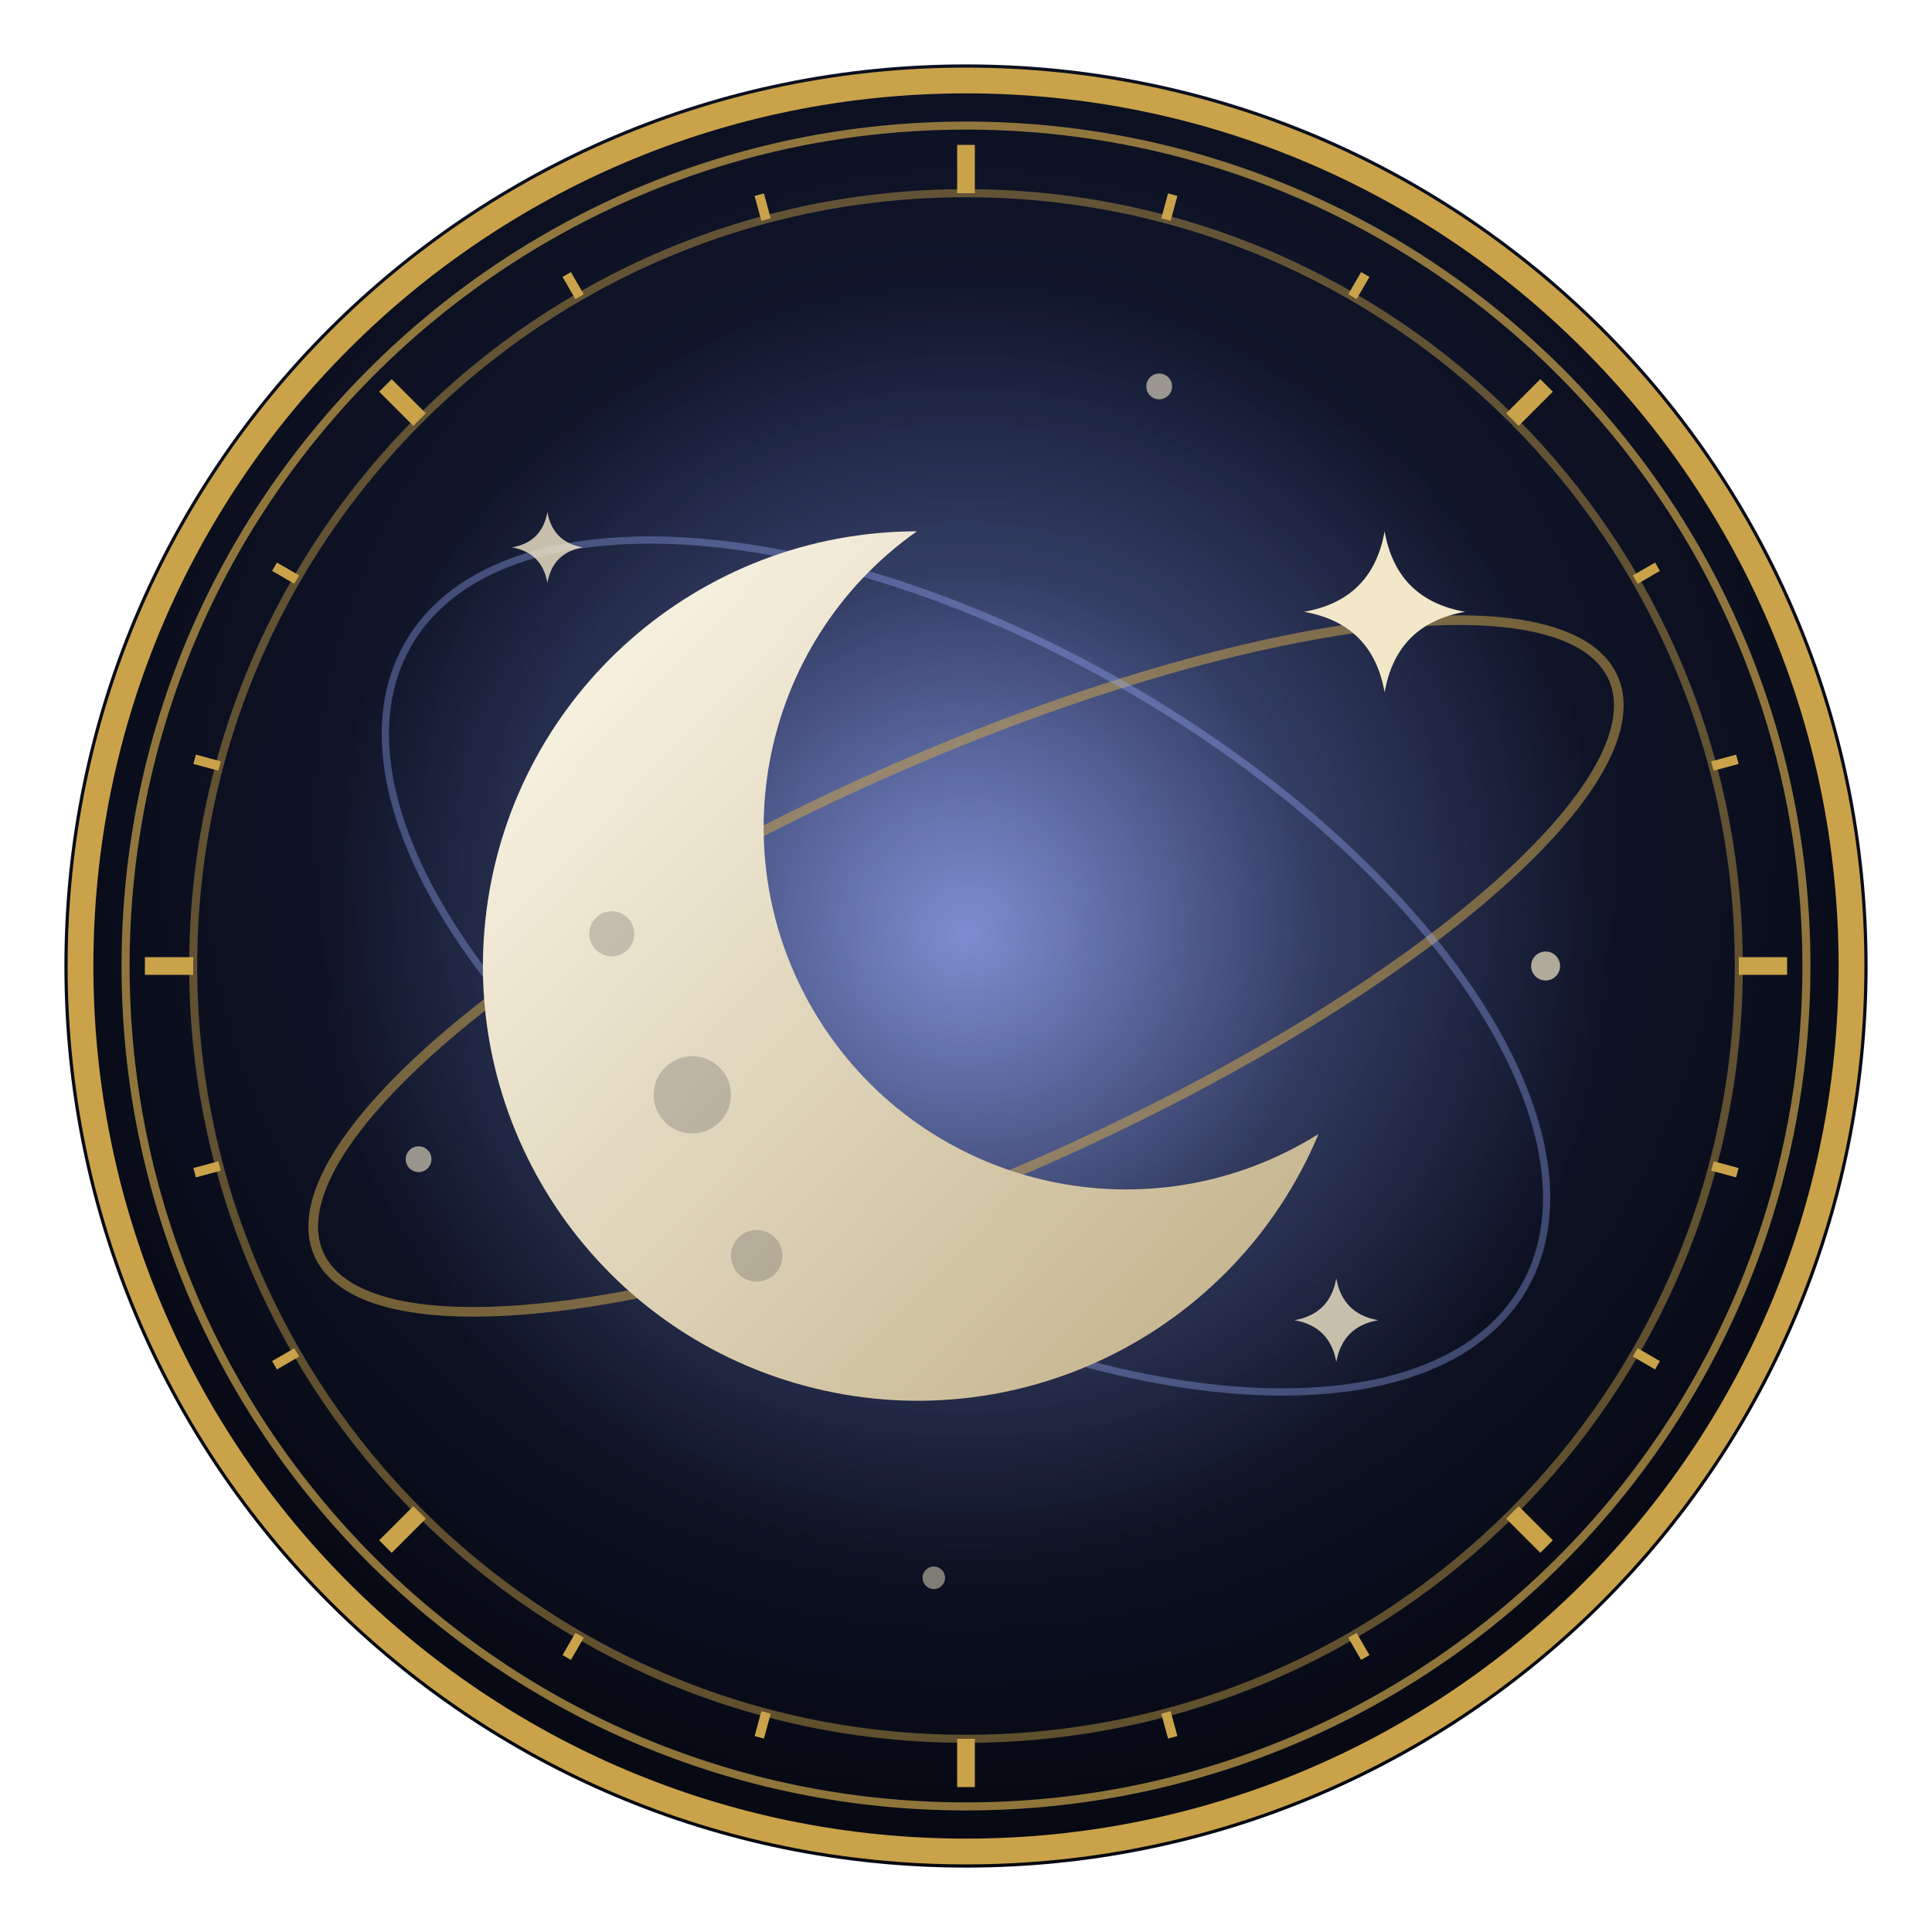
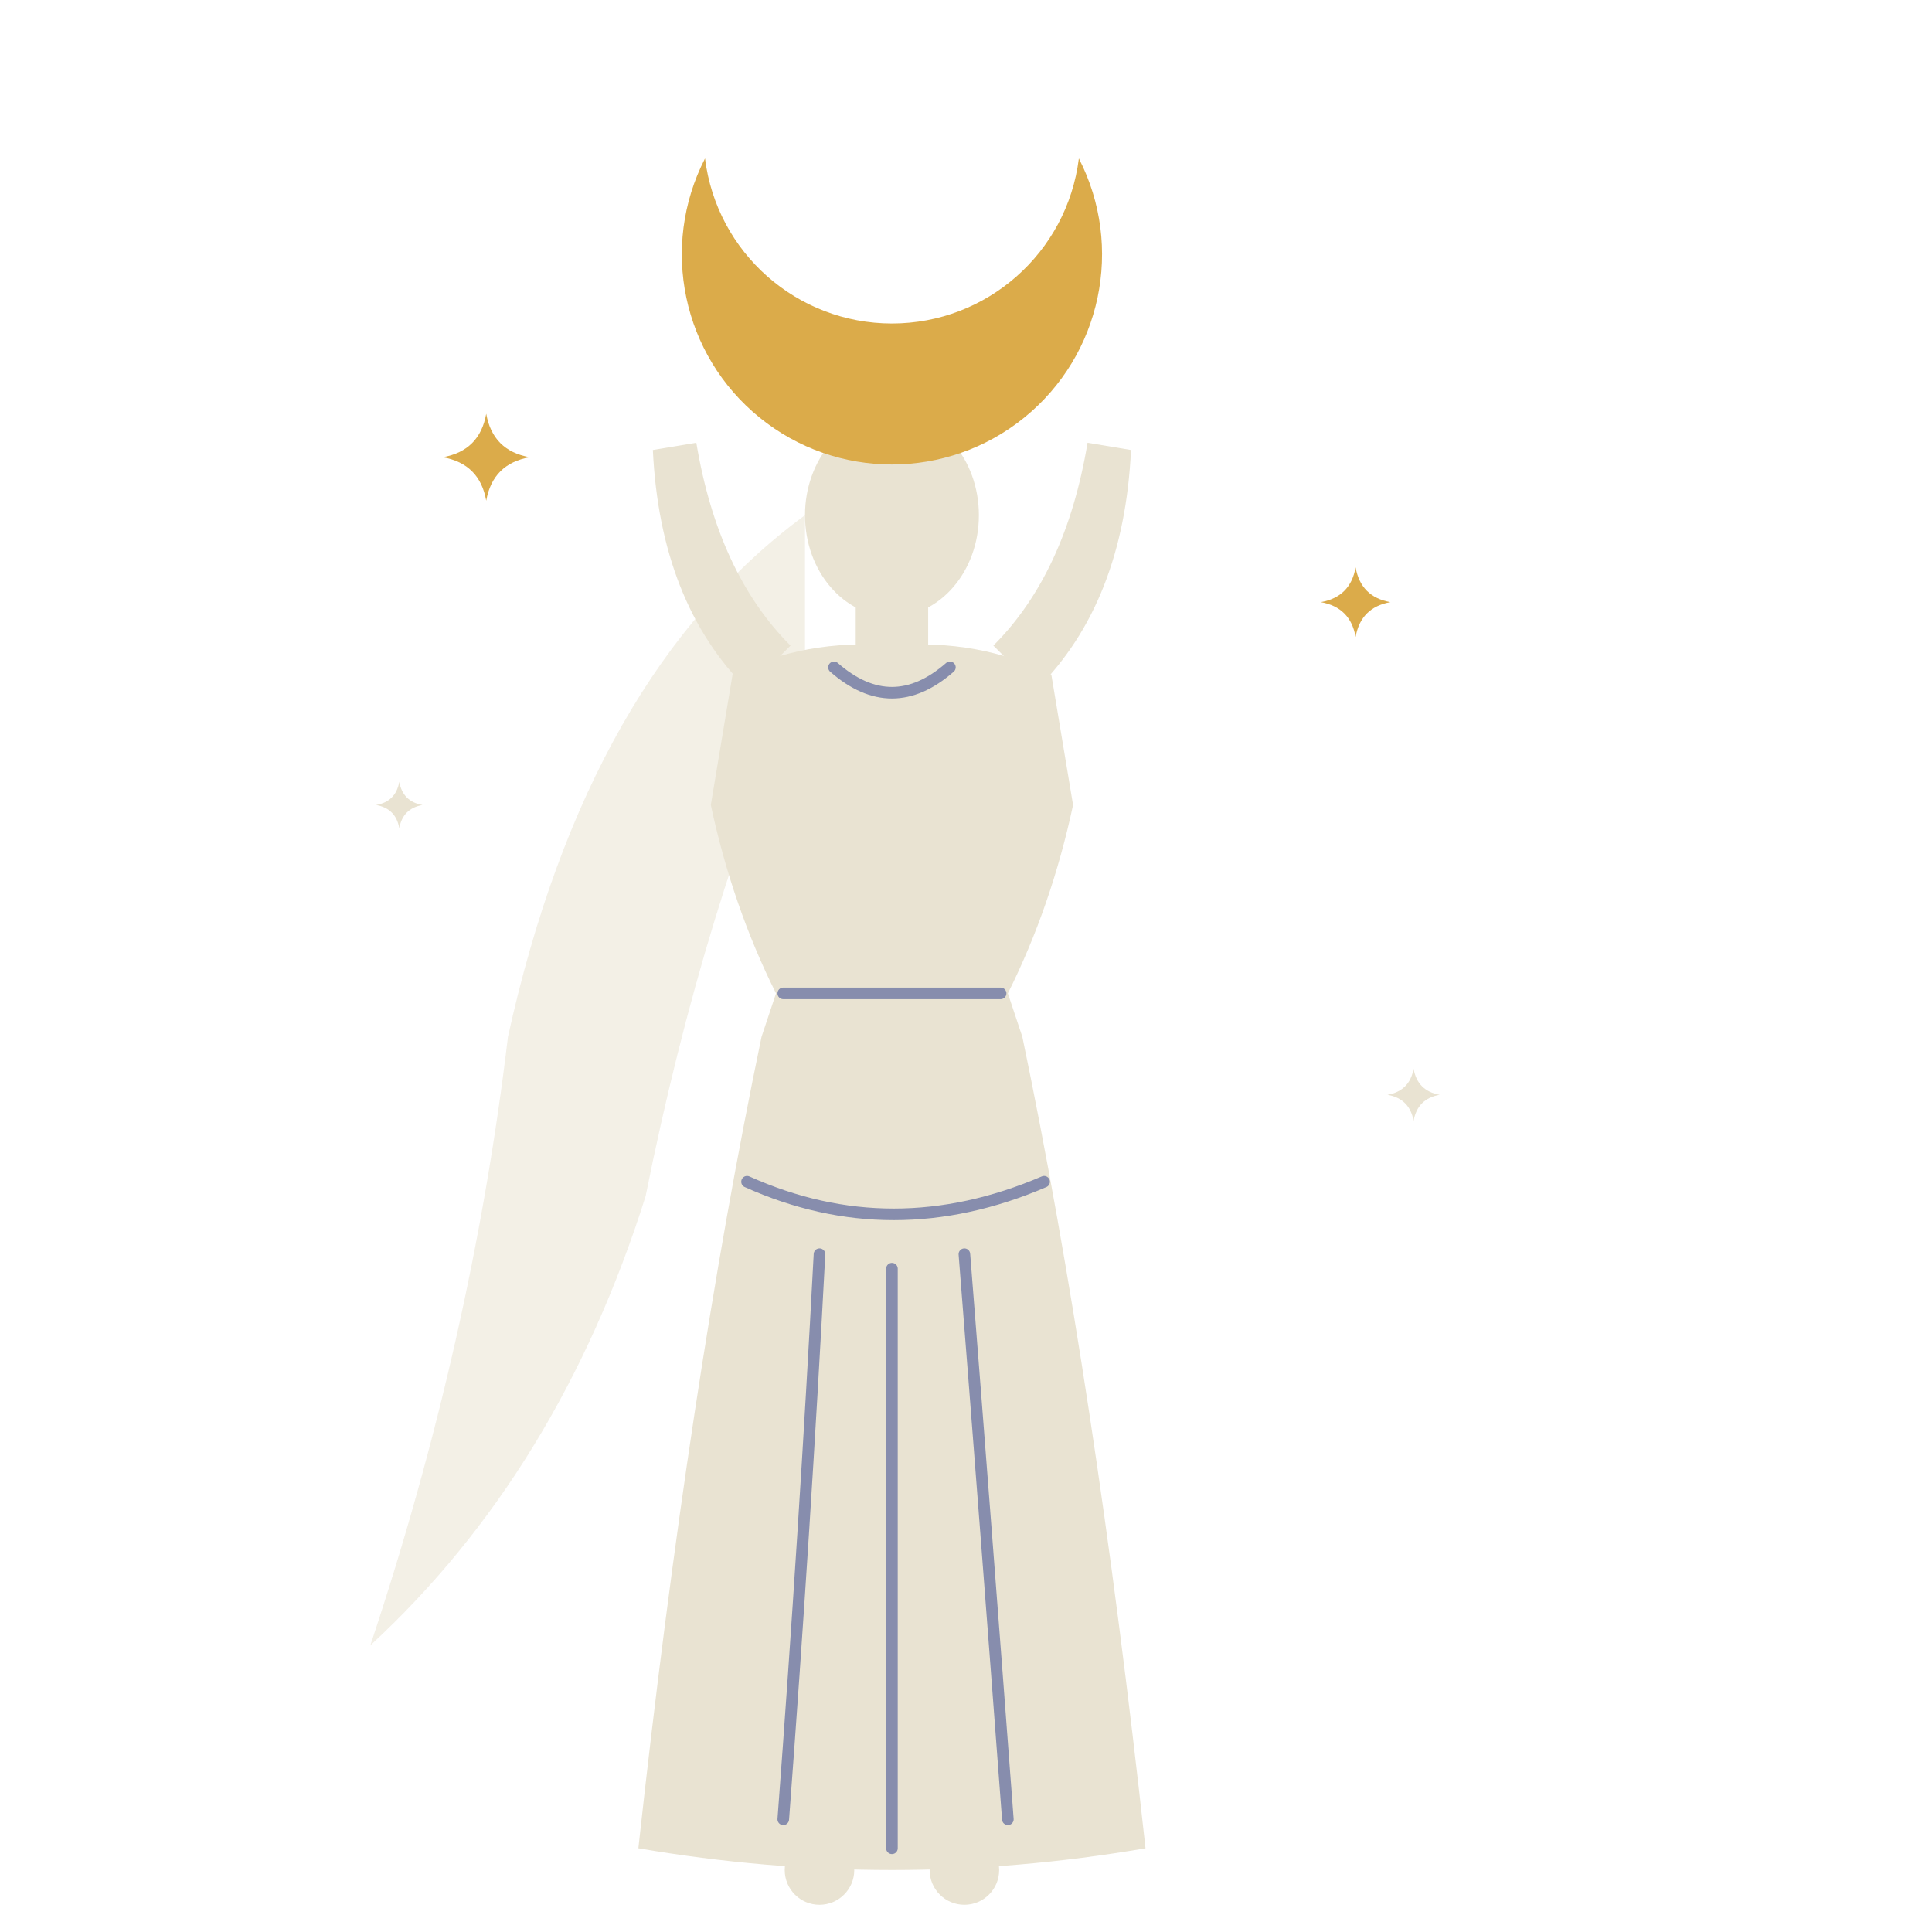
<svg xmlns="http://www.w3.org/2000/svg" viewBox="0 0 120 120">
-   <defs>
-     <radialGradient id="selene-bg" cx="50%" cy="42%" r="60%">
-       <stop offset="0" stop-color="#1B2447" />
-       <stop offset="1" stop-color="#05070F" />
-     </radialGradient>
-     <radialGradient id="selene-glow" cx="50%" cy="50%" r="50%">
-       <stop offset="0" stop-color="#9FB0FF" stop-opacity=".75" />
-       <stop offset=".55" stop-color="#9FB0FF" stop-opacity=".22" />
-       <stop offset="1" stop-color="#9FB0FF" stop-opacity="0" />
-     </radialGradient>
-     <linearGradient id="selene-fig" x1="0" y1="0" x2="1" y2="1">
-       <stop offset="0" stop-color="#FFFBEE" />
-       <stop offset="1" stop-color="#BFAE85" />
-     </linearGradient>
-   </defs>
-   <circle cx="60" cy="60" r="56" fill="url(#selene-bg)" />
-   <circle cx="60" cy="58" r="40" fill="url(#selene-glow)" />
-   <circle cx="60" cy="60" r="55" fill="none" stroke="#C9A24A" stroke-width="1.6" />
-   <circle cx="60" cy="60" r="52.2" fill="none" stroke="#C9A24A" stroke-width=".5" opacity=".7" />
-   <circle cx="60" cy="60" r="48" fill="none" stroke="#C9A24A" stroke-width=".5" opacity=".45" />
-   <line x1="108.00" y1="60.00" x2="111.00" y2="60.00" stroke="#C9A24A" stroke-width="1.1" />
-   <line x1="106.36" y1="72.42" x2="107.91" y2="72.84" stroke="#C9A24A" stroke-width="0.6" />
-   <line x1="101.57" y1="84.00" x2="102.95" y2="84.80" stroke="#C9A24A" stroke-width="0.6" />
-   <line x1="93.94" y1="93.94" x2="96.06" y2="96.06" stroke="#C9A24A" stroke-width="1.1" />
-   <line x1="84.00" y1="101.57" x2="84.80" y2="102.95" stroke="#C9A24A" stroke-width="0.6" />
-   <line x1="72.42" y1="106.36" x2="72.84" y2="107.91" stroke="#C9A24A" stroke-width="0.6" />
-   <line x1="60.00" y1="108.00" x2="60.00" y2="111.00" stroke="#C9A24A" stroke-width="1.1" />
-   <line x1="47.58" y1="106.36" x2="47.16" y2="107.91" stroke="#C9A24A" stroke-width="0.6" />
-   <line x1="36.00" y1="101.57" x2="35.20" y2="102.95" stroke="#C9A24A" stroke-width="0.6" />
-   <line x1="26.06" y1="93.94" x2="23.94" y2="96.06" stroke="#C9A24A" stroke-width="1.1" />
-   <line x1="18.43" y1="84.00" x2="17.05" y2="84.80" stroke="#C9A24A" stroke-width="0.6" />
-   <line x1="13.64" y1="72.42" x2="12.09" y2="72.84" stroke="#C9A24A" stroke-width="0.6" />
-   <line x1="12.00" y1="60.00" x2="9.00" y2="60.00" stroke="#C9A24A" stroke-width="1.1" />
-   <line x1="13.64" y1="47.58" x2="12.09" y2="47.16" stroke="#C9A24A" stroke-width="0.6" />
-   <line x1="18.43" y1="36.00" x2="17.05" y2="35.20" stroke="#C9A24A" stroke-width="0.6" />
-   <line x1="26.06" y1="26.06" x2="23.94" y2="23.94" stroke="#C9A24A" stroke-width="1.1" />
-   <line x1="36.00" y1="18.43" x2="35.20" y2="17.05" stroke="#C9A24A" stroke-width="0.6" />
-   <line x1="47.58" y1="13.64" x2="47.16" y2="12.09" stroke="#C9A24A" stroke-width="0.6" />
-   <line x1="60.00" y1="12.00" x2="60.00" y2="9.00" stroke="#C9A24A" stroke-width="1.1" />
-   <line x1="72.42" y1="13.64" x2="72.84" y2="12.09" stroke="#C9A24A" stroke-width="0.6" />
-   <line x1="84.00" y1="18.43" x2="84.80" y2="17.05" stroke="#C9A24A" stroke-width="0.6" />
-   <line x1="93.94" y1="26.06" x2="96.06" y2="23.94" stroke="#C9A24A" stroke-width="1.1" />
-   <line x1="101.57" y1="36.00" x2="102.95" y2="35.20" stroke="#C9A24A" stroke-width="0.6" />
-   <line x1="106.36" y1="47.58" x2="107.91" y2="47.16" stroke="#C9A24A" stroke-width="0.6" />
-   <ellipse cx="60" cy="60" rx="44" ry="13" fill="none" stroke="#C9A24A" stroke-width=".6" opacity=".55" transform="rotate(-24 60 60)" />
-   <ellipse cx="60" cy="60" rx="40" ry="20" fill="none" stroke="#9FB0FF" stroke-width=".45" opacity=".35" transform="rotate(30 60 60)" />
-   <path d="M56.95 33.00 A27 27 0 1 0 81.90 70.43 A22.5 22.5 0 0 1 56.95 33.00 Z" fill="url(#selene-fig)" />
-   <circle cx="43" cy="68" r="2.4" fill="#0B1022" opacity=".18" />
-   <circle cx="47" cy="78" r="1.6" fill="#0B1022" opacity=".18" />
-   <circle cx="38" cy="58" r="1.4" fill="#0B1022" opacity=".18" />
-   <path d="M86 33 Q86.75 37.25 91 38 Q86.75 38.75 86 43 Q85.25 38.75 81 38 Q85.25 37.25 86 33 Z" fill="#F2E7C9" opacity="1" />
-   <path d="M83 79.4 Q83.39 81.61 85.6 82 Q83.39 82.39 83 84.6 Q82.61 82.39 80.4 82 Q82.61 81.61 83 79.4 Z" fill="#F2E7C9" opacity="0.8" />
-   <path d="M34 31.8 Q34.33 33.67 36.2 34 Q34.33 34.33 34 36.2 Q33.67 34.33 31.8 34 Q33.67 33.67 34 31.8 Z" fill="#F2E7C9" opacity="0.8" />
-   <circle cx="96" cy="60" r="0.9" fill="#F2E7C9" opacity="0.7" />
-   <circle cx="26" cy="72" r="0.8" fill="#F2E7C9" opacity="0.6" />
-   <circle cx="72" cy="24" r="0.8" fill="#F2E7C9" opacity="0.6" />
-   <circle cx="58" cy="98" r="0.7" fill="#F2E7C9" opacity="0.5" />
+   <g transform="translate(5 14) scale(.9)">
+     <path d="M50 20 Q35 31 29.5 56 Q27 77 20 98 Q33 86 39 67 Q43 47 50 31 Z" fill="#E9E3D2" opacity=".55" />
+     <path d="M45 31 Q50 28.5 56 29 Q62 28.5 67 31 L68.5 40 Q67 47 64 53 L65 56 Q70 80 73.5 112 Q56 115 38.5 112 Q42 80 47 56 L48 53 Q45 47 43.5 40 Z" fill="#E9E3D2" />
+     <ellipse cx="56" cy="20" rx="6" ry="7" fill="#E9E3D2" />
+     <rect x="53.5" y="25" width="5" height="5" fill="#E9E3D2" />
+     <path d="M46 32 Q40 26 39.5 15.5 L42.5 15 Q44 24 49 29 Z" fill="#E9E3D2" />
+     <path d="M66 32 Q72 26 72.5 15.5 L69.5 15 Q68 24 63 29 Z" fill="#E9E3D2" />
+     <path d="M43.10 -4.62 A14.5 14.5 0 1 0 68.90 -4.62 A13 13 0 0 1 43.10 -4.62 Z" fill="#DBAB4A" />
+     <circle cx="51" cy="113.5" r="2.4" fill="#E9E3D2" />
+     <circle cx="61" cy="113.5" r="2.4" fill="#E9E3D2" />
+     <path d="M46 66 Q56 70.5 66.5 66 M51 71 Q50 90 48.5 110 M56 72 V112 M61 71 Q62.5 90 64 110 M48.5 53 H63.5 M52 30.5 Q56 34 60 30.5" stroke="#7C84A8" stroke-width="0.8" fill="none" stroke-linecap="round" opacity="0.9" />
+     <path d="M28 13 Q28.45 15.55 31 16 Q28.45 16.45 28 19 Q27.55 16.45 25 16 Q27.55 15.55 28 13 Z" fill="#DBAB4A" />
+     <path d="M88 23.6 Q88.36 25.64 90.4 26 Q88.36 26.36 88 28.4 Q87.64 26.36 85.6 26 Q87.64 25.64 88 23.6 Z" fill="#DBAB4A" />
+     <path d="M92 58.2 Q92.27 59.73 93.8 60 Q92.27 60.27 92 61.8 Q91.73 60.27 90.2 60 Q91.73 59.73 92 58.2 Z" fill="#E9E3D2" />
+     <path d="M22 38.4 Q22.24 39.76 23.6 40 Q22.24 40.24 22 41.6 Q21.76 40.24 20.4 40 Q21.76 39.76 22 38.4 Z" fill="#E9E3D2" />
+   </g>
</svg>
